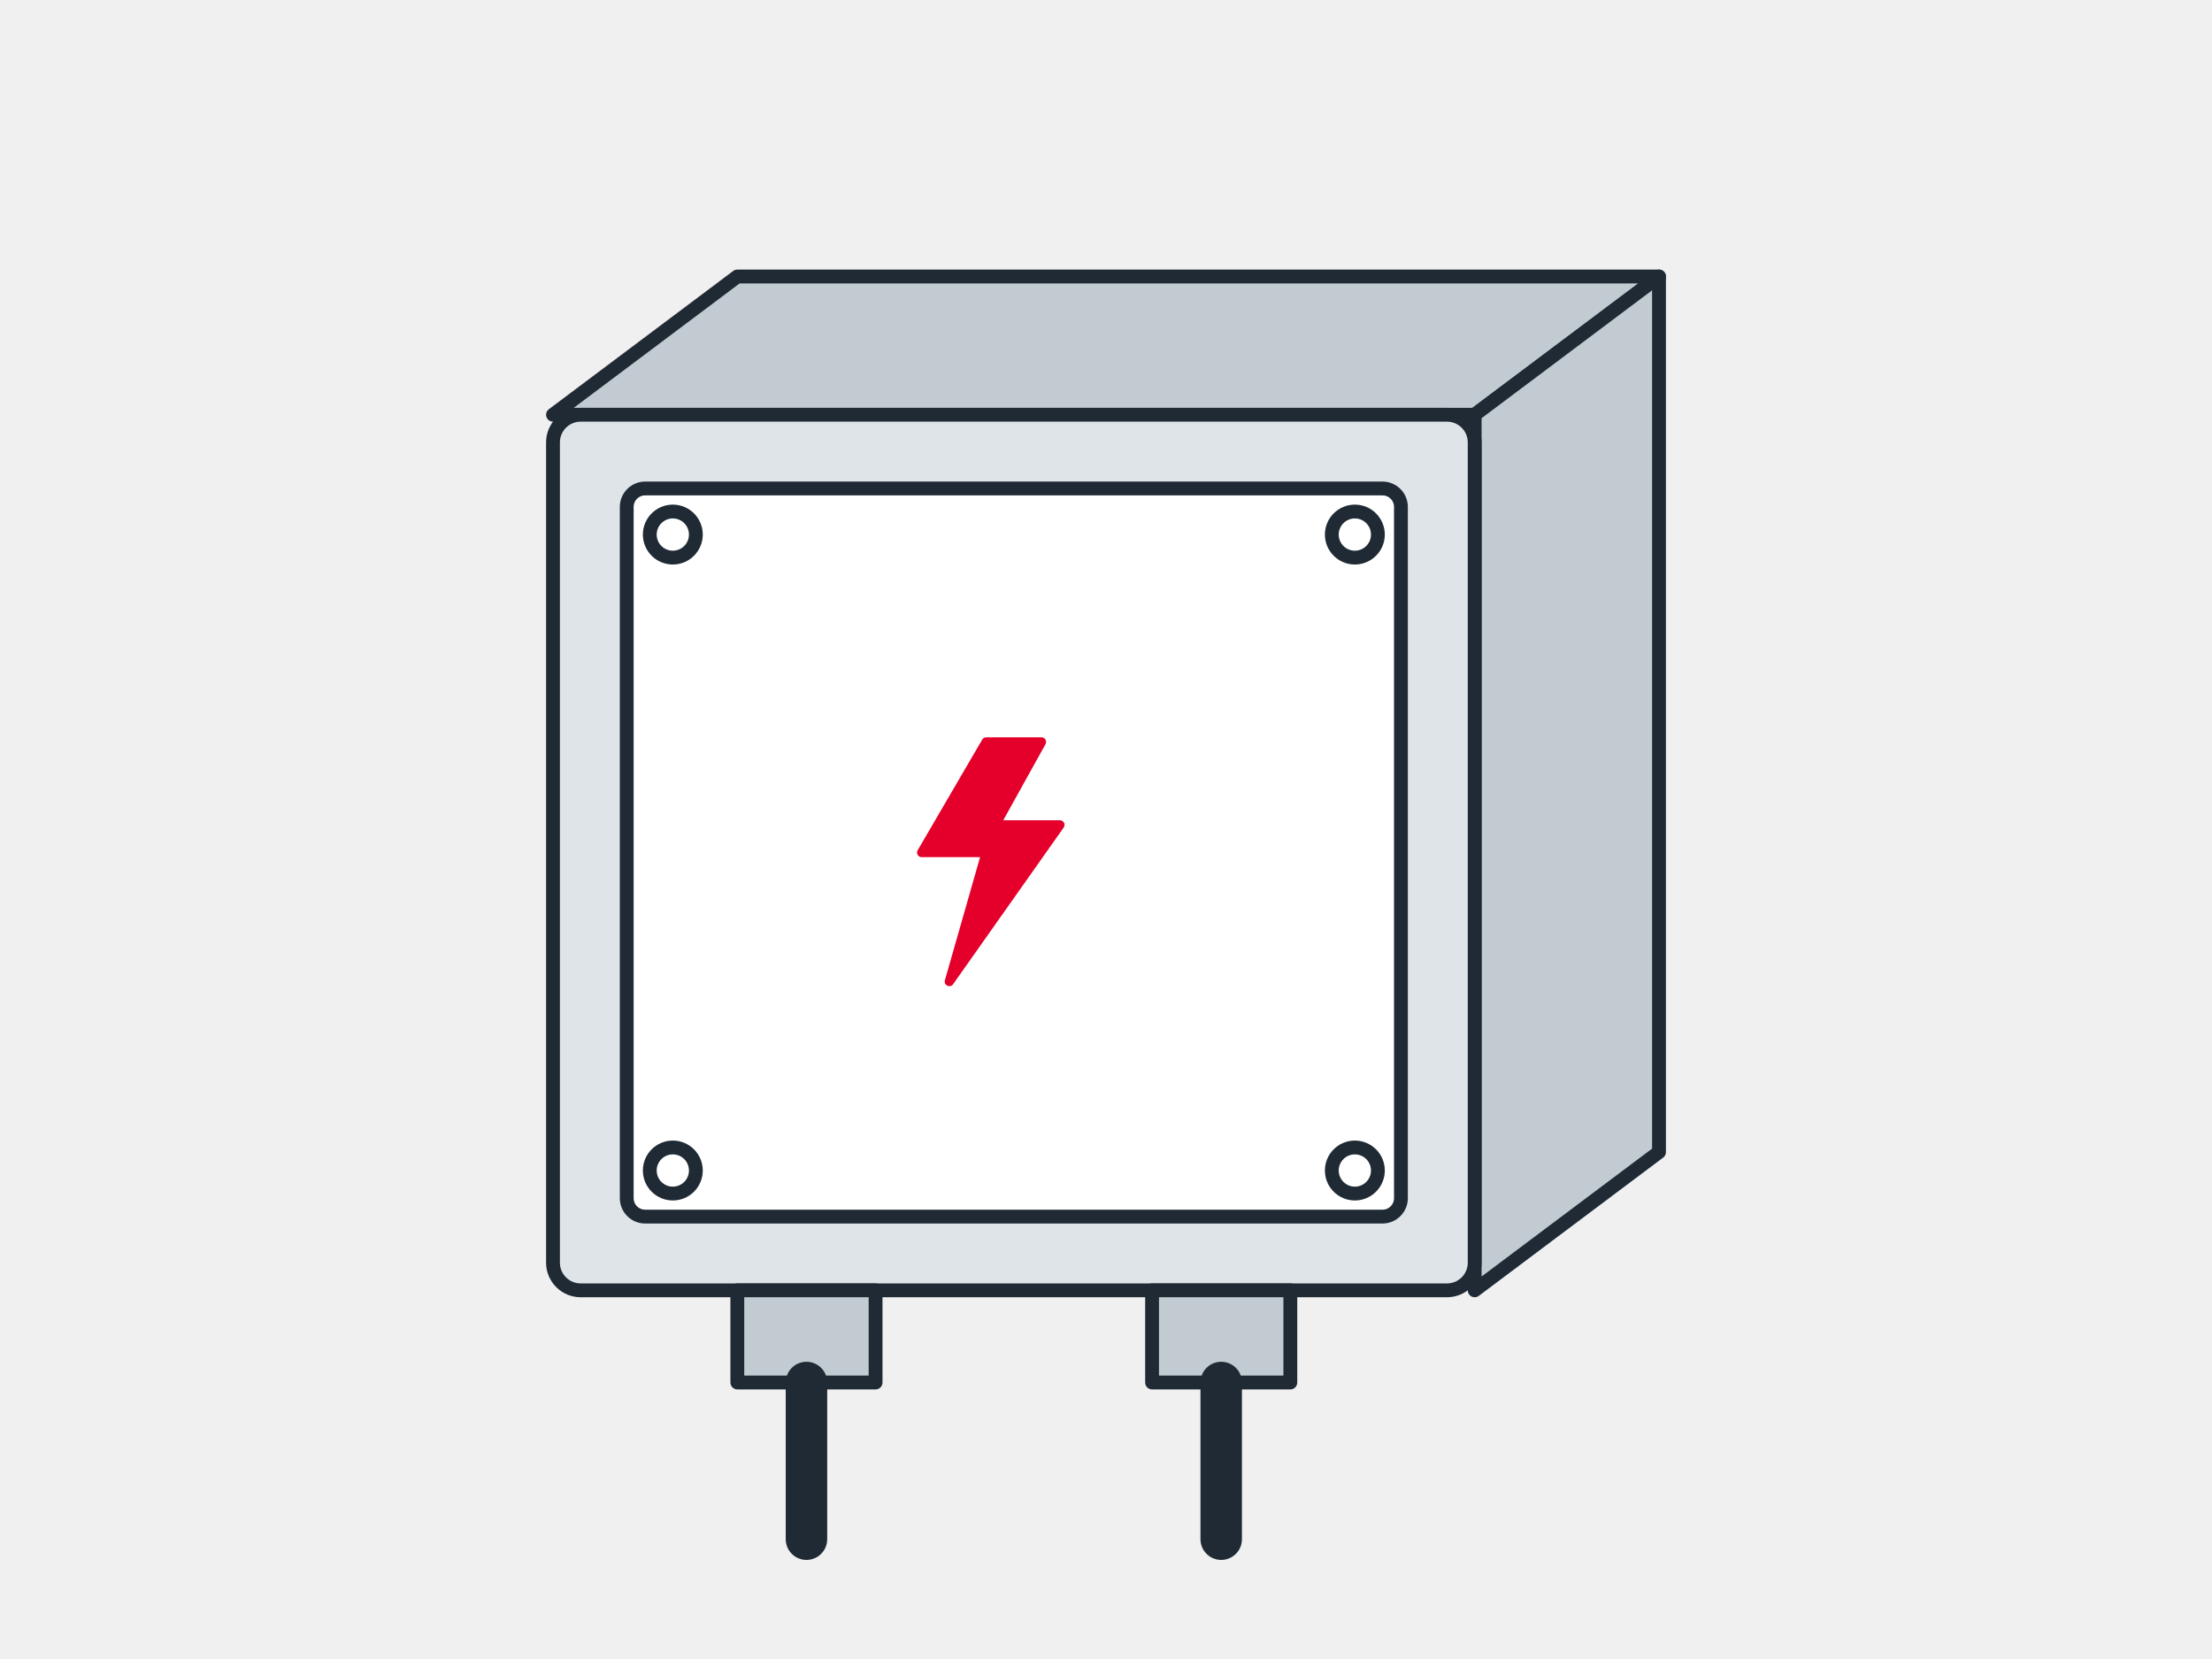
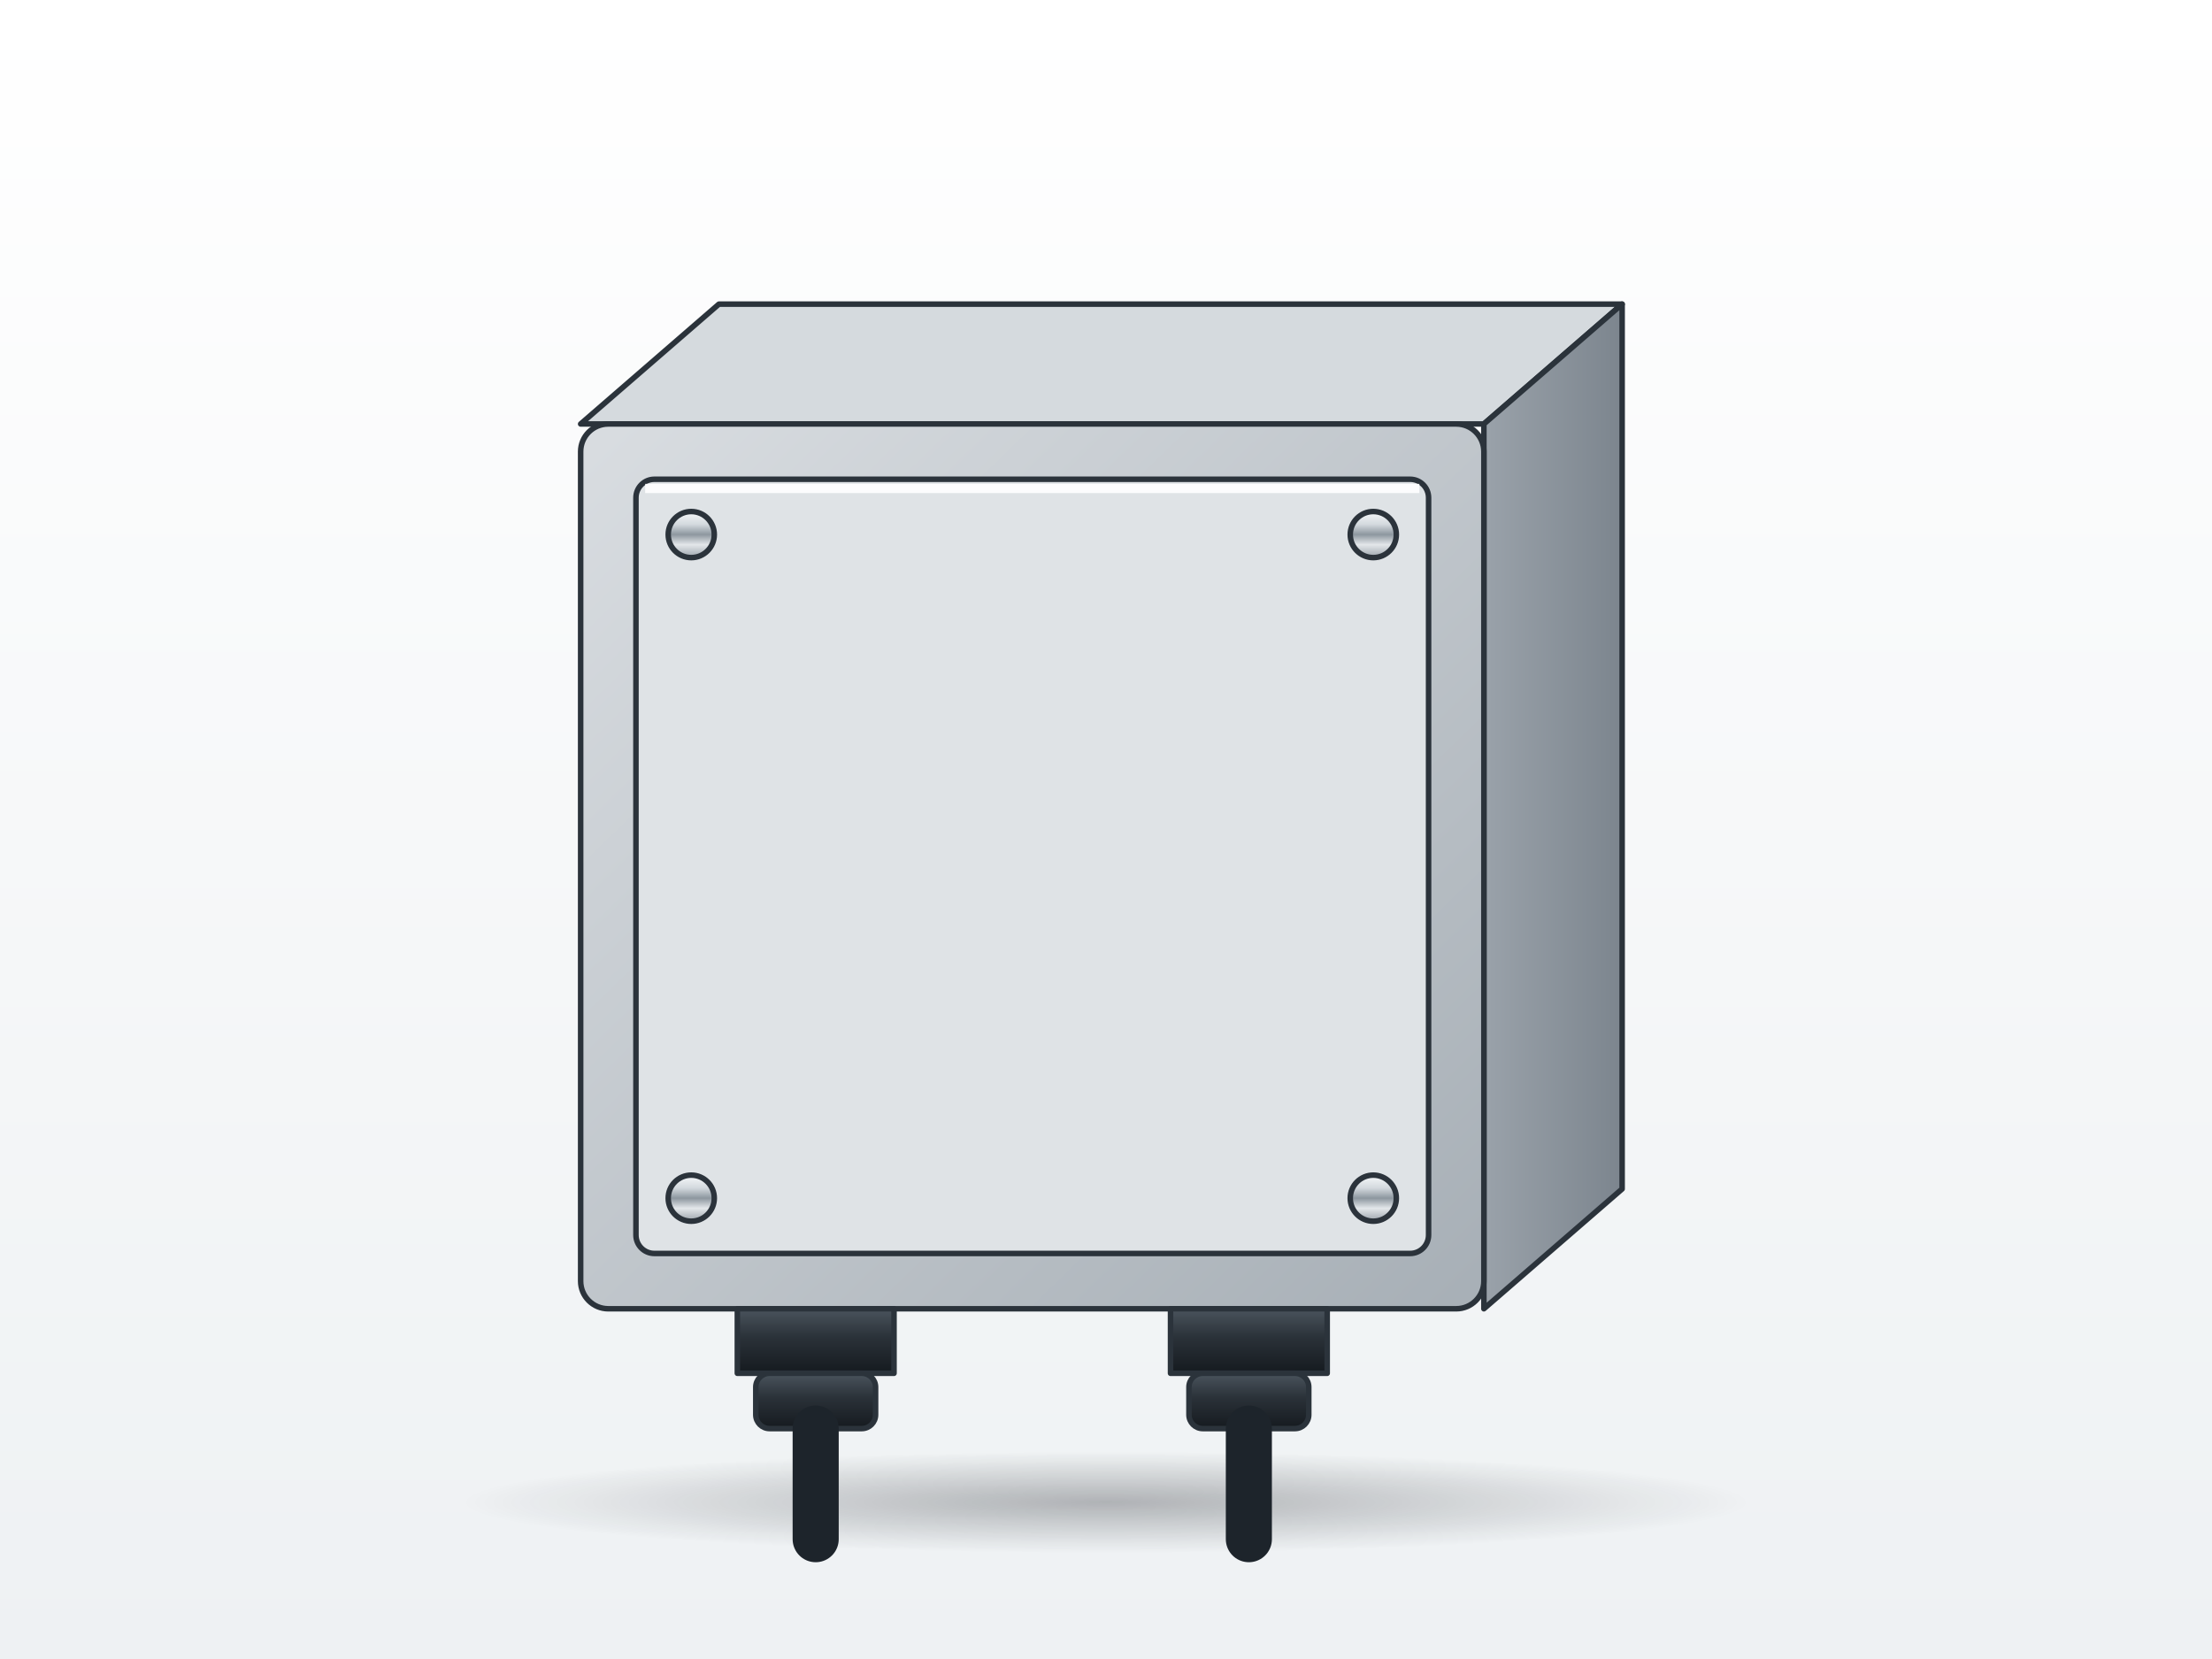
- <svg xmlns="http://www.w3.org/2000/svg" viewBox="0 0 480 360" role="img" aria-label="Ilustración de una caja eléctrica con prensaestopas">
-   <g fill="none" stroke="#1f2a35" stroke-width="3" stroke-linejoin="round" stroke-linecap="round">
-     <path d="M120 90 L320 90 L360 60 L160 60 Z" fill="#c3cbd2" />
-     <path d="M320 90 L360 60 L360 250 L320 280 Z" fill="#c3cbd2" />
-     <rect x="120" y="90" width="200" height="190" rx="6" fill="#dfe4e8" />
-     <rect x="136" y="106" width="168" height="158" rx="4" fill="#ffffff" />
-     <circle cx="146" cy="116" r="5" />
-     <circle cx="294" cy="116" r="5" />
-     <circle cx="146" cy="254" r="5" />
-     <circle cx="294" cy="254" r="5" />
-     <path d="M200 185 l14 -24 h12 l-10 18 h14 l-24 34 l8 -28 z" fill="#E4002B" stroke="#E4002B" stroke-width="2" />
-     <rect x="160" y="280" width="30" height="20" fill="#c3cbd2" />
-     <rect x="250" y="280" width="30" height="20" fill="#c3cbd2" />
-     <path d="M175 300 v34 M265 300 v34" stroke-width="9" />
+ <svg xmlns="http://www.w3.org/2000/svg" viewBox="0 0 480 360" role="img" aria-label="Imagen ilustrativa de una caja eléctrica con prensaestopas">
+   <defs>
+     <linearGradient id="steelV" x1="0" y1="0" x2="0" y2="1">
+       <stop offset="0" stop-color="#f7f9fa" />
+       <stop offset=".28" stop-color="#d3d9de" />
+       <stop offset=".5" stop-color="#8d979f" />
+       <stop offset=".72" stop-color="#e3e7ea" />
+       <stop offset="1" stop-color="#9aa3ab" />
+     </linearGradient>
+     <linearGradient id="steelH" x1="0" y1="0" x2="1" y2="0">
+       <stop offset="0" stop-color="#9aa3ab" />
+       <stop offset=".25" stop-color="#e8ecef" />
+       <stop offset=".5" stop-color="#b9c1c8" />
+       <stop offset=".78" stop-color="#f4f6f8" />
+       <stop offset="1" stop-color="#8f99a2" />
+     </linearGradient>
+     <linearGradient id="alu" x1="0" y1="0" x2="1" y2="1">
+       <stop offset="0" stop-color="#f1f3f5" />
+       <stop offset=".55" stop-color="#c8cfd5" />
+       <stop offset="1" stop-color="#9ea7af" />
+     </linearGradient>
+     <linearGradient id="grey" x1="0" y1="0" x2="1" y2="1">
+       <stop offset="0" stop-color="#d9dde1" />
+       <stop offset="1" stop-color="#a7afb6" />
+     </linearGradient>
+     <linearGradient id="greySide" x1="0" y1="0" x2="1" y2="0">
+       <stop offset="0" stop-color="#9aa2aa" />
+       <stop offset="1" stop-color="#7c858e" />
+     </linearGradient>
+     <linearGradient id="dark" x1="0" y1="0" x2="0" y2="1">
+       <stop offset="0" stop-color="#4a545d" />
+       <stop offset=".45" stop-color="#2a3138" />
+       <stop offset="1" stop-color="#151a1f" />
+     </linearGradient>
+     <linearGradient id="screen" x1="0" y1="0" x2="0" y2="1">
+       <stop offset="0" stop-color="#cfe0d4" />
+       <stop offset="1" stop-color="#9fb8a6" />
+     </linearGradient>
+     <linearGradient id="liquid" x1="0" y1="0" x2="0" y2="1">
+       <stop offset="0" stop-color="#a9c4d6" />
+       <stop offset="1" stop-color="#6f93ab" />
+     </linearGradient>
+     <linearGradient id="bg" x1="0" y1="0" x2="0" y2="1">
+       <stop offset="0" stop-color="#ffffff" />
+       <stop offset="1" stop-color="#eef1f3" />
+     </linearGradient>
+     <radialGradient id="shadow">
+       <stop offset="0" stop-color="#0b1016" stop-opacity=".28" />
+       <stop offset="1" stop-color="#0b1016" stop-opacity="0" />
+     </radialGradient>
+   </defs>
+   <rect width="480" height="360" fill="url(#bg)" />
+   <g stroke="#2b333b" stroke-width="1.2" stroke-linejoin="round">
+     <ellipse cx="240" cy="326" rx="140" ry="11" fill="url(#shadow)" stroke="none" />
+     <path d="M126 92 l30 -26 h196 l-30 26 z" fill="#d5dade" />
+     <path d="M322 92 l30 -26 v192 l-30 26 z" fill="url(#greySide)" />
+     <rect x="126" y="92" width="196" height="192" rx="6" fill="url(#grey)" />
+     <rect x="138" y="104" width="172" height="168" rx="4" fill="#dfe3e6" />
+     <path d="M140 106 h168" stroke="#fff" stroke-opacity=".9" stroke-width="2" />
+     <g fill="url(#steelV)">
+       <circle cx="150" cy="116" r="5" />
+       <circle cx="298" cy="116" r="5" />
+       <circle cx="150" cy="260" r="5" />
+       <circle cx="298" cy="260" r="5" />
+     </g>
+     <rect x="160" y="284" width="34" height="14" fill="url(#dark)" />
+     <rect x="164" y="298" width="26" height="12" rx="3" fill="url(#dark)" />
+     <rect x="254" y="284" width="34" height="14" fill="url(#dark)" />
+     <rect x="258" y="298" width="26" height="12" rx="3" fill="url(#dark)" />
+     <path d="M177 310 v24 M271 310 v24" stroke="#1d242b" stroke-width="10" stroke-linecap="round" />
  </g>
</svg>
